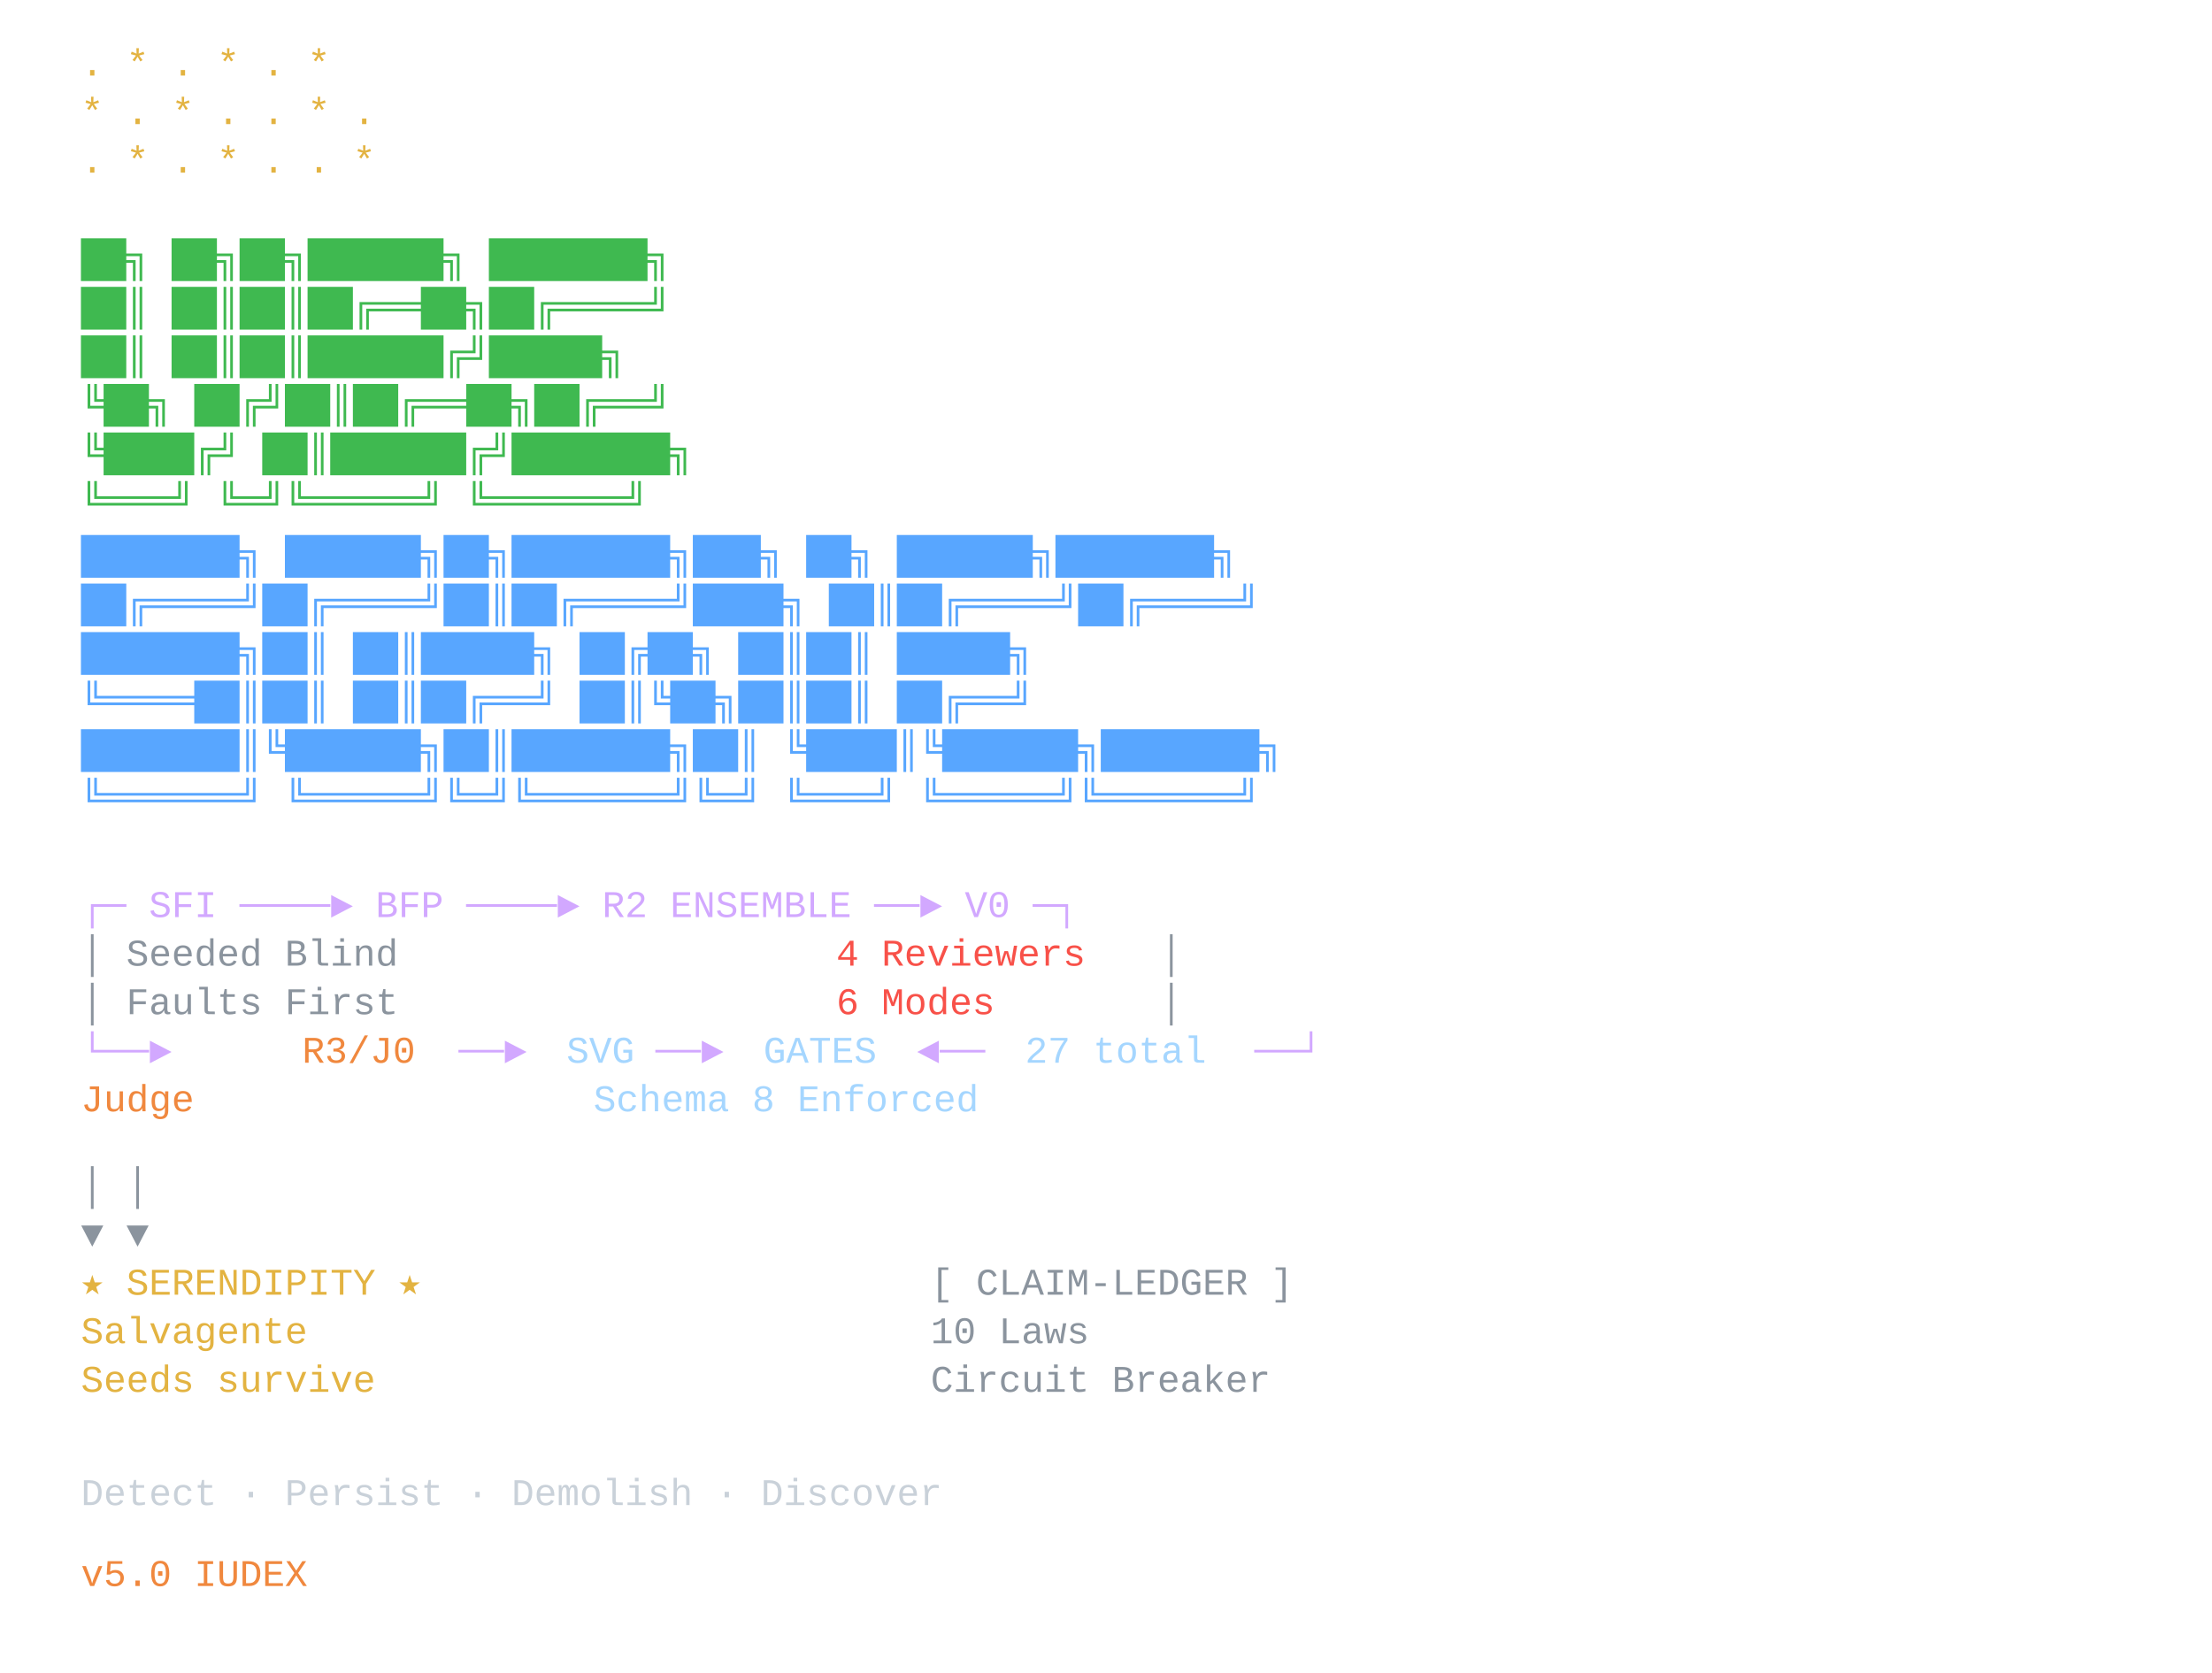
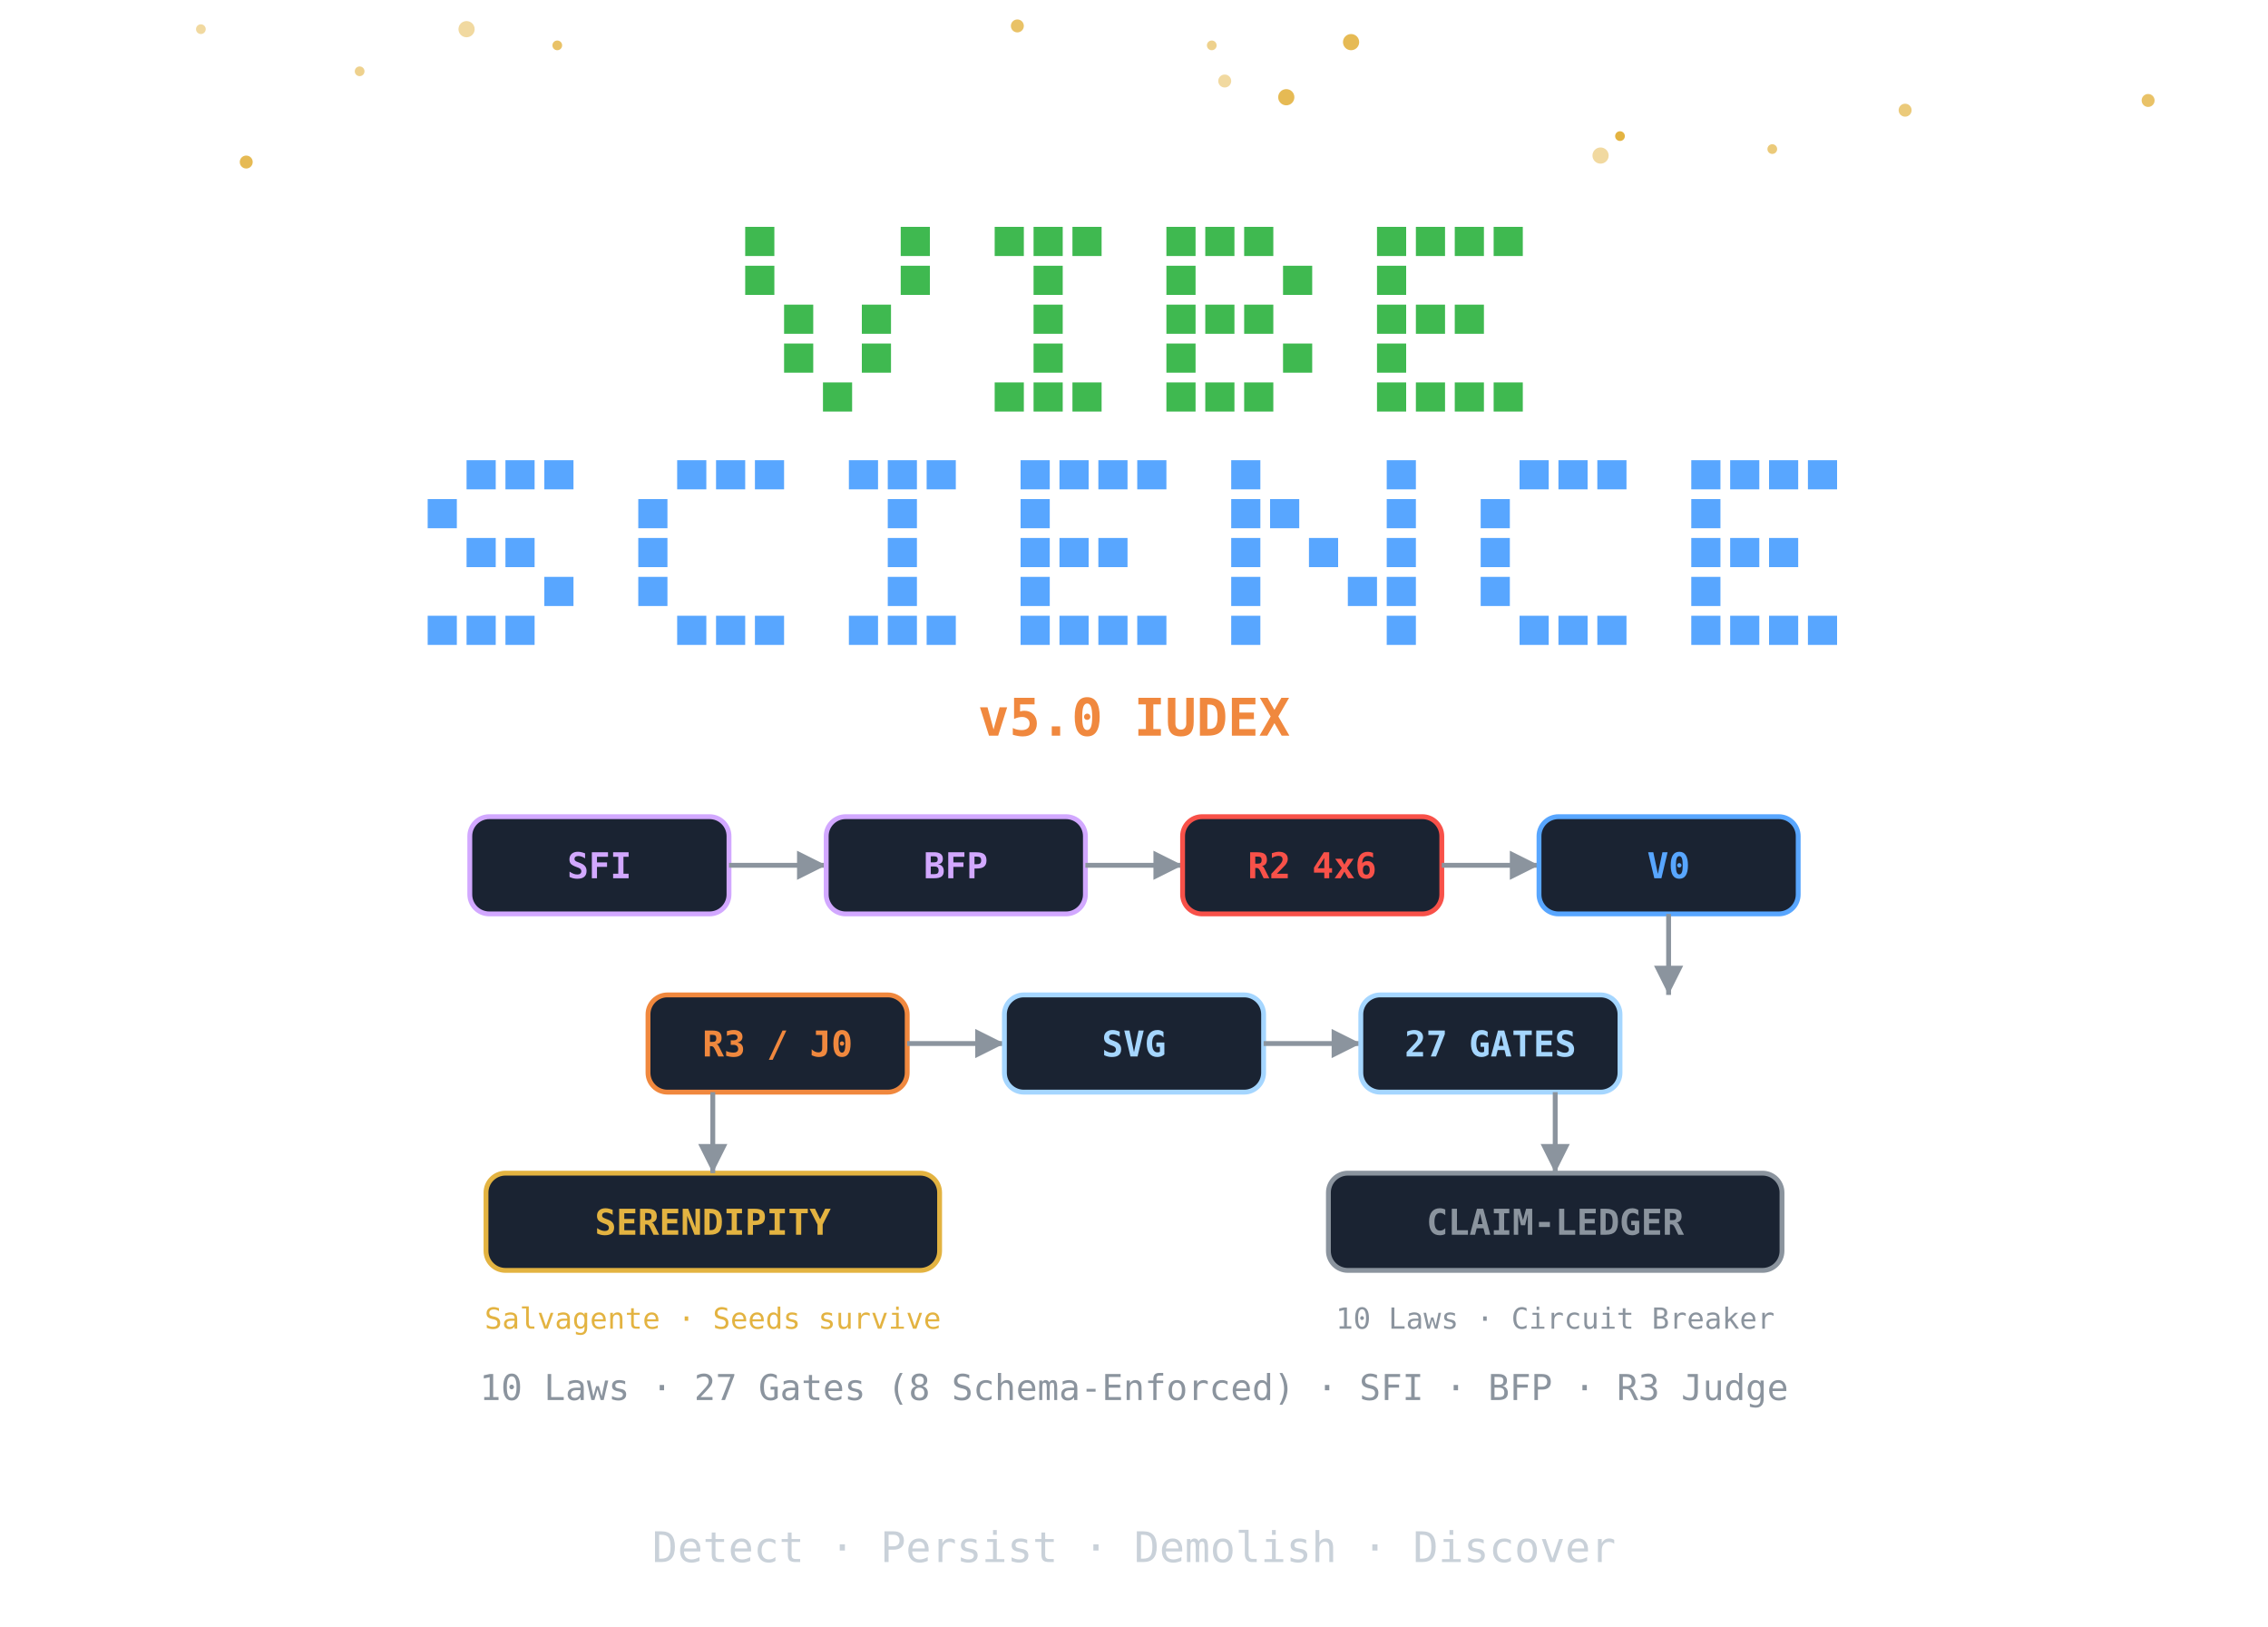
- <svg xmlns="http://www.w3.org/2000/svg" viewBox="0 0 820 620" style="background:#0d1117">
-   <style>
-     text { font-family: 'Consolas', 'Monaco', 'Courier New', monospace; font-size: 14px; }
-     .stars { fill: #e3b341; }
-     .vibe { fill: #3fb950; }
-     .science { fill: #58a6ff; }
-     .enforce { fill: #d2a8ff; }
-     .r2 { fill: #f85149; }
-     .r3 { fill: #f0883e; }
-     .seren { fill: #e3b341; }
-     .files { fill: #8b949e; }
-     .version { fill: #f0883e; }
-     .tagline { fill: #c9d1d9; }
-     .gates { fill: #a5d6ff; }
-   </style>
-   <text x="30" y="28" class="stars">                        .  *  .       *    .   *</text>
-   <text x="30" y="46" class="stars">            *    .  *       .       .        *       .</text>
-   <text x="30" y="64" class="stars">       .        *       .       *       .        .       *</text>
-   <text x="30" y="100" class="vibe">       ██╗   ██╗██╗██████╗ ███████╗</text>
-   <text x="30" y="118" class="vibe">       ██║   ██║██║██╔══██╗██╔════╝</text>
-   <text x="30" y="136" class="vibe">       ██║   ██║██║██████╔╝█████╗</text>
-   <text x="30" y="154" class="vibe">       ╚██╗ ██╔╝██║██╔══██╗██╔══╝</text>
-   <text x="30" y="172" class="vibe">        ╚████╔╝ ██║██████╔╝███████╗</text>
-   <text x="30" y="190" class="vibe">         ╚═══╝  ╚═╝╚═════╝ ╚══════╝</text>
-   <text x="30" y="210" class="science">       ███████╗ ██████╗██╗███████╗███╗   ██╗ ██████╗███████╗</text>
-   <text x="30" y="228" class="science">       ██╔════╝██╔════╝██║██╔════╝████╗  ██║██╔════╝██╔════╝</text>
-   <text x="30" y="246" class="science">       ███████╗██║     ██║█████╗  ██╔██╗ ██║██║     █████╗</text>
-   <text x="30" y="264" class="science">       ╚════██║██║     ██║██╔══╝  ██║╚██╗██║██║     ██╔══╝</text>
-   <text x="30" y="282" class="science">       ███████║╚██████╗██║███████╗██║ ╚████║╚██████╗███████╗</text>
-   <text x="30" y="300" class="science">       ╚══════╝ ╚═════╝╚═╝╚══════╝╚═╝  ╚═══╝ ╚═════╝╚══════╝</text>
-   <text x="30" y="340" class="enforce">         ┌─ SFI ────► BFP ────► R2 ENSEMBLE ──► V0 ─┐</text>
-   <text x="30" y="358" class="files">         │  Seeded     Blind     </text>
-   <text x="310" y="358" class="r2">4 Reviewers</text>
-   <text x="430" y="358" class="files">        │</text>
-   <text x="30" y="376" class="files">         │  Faults     First     </text>
-   <text x="310" y="376" class="r2">6 Modes</text>
-   <text x="430" y="376" class="files">           │</text>
-   <text x="30" y="394" class="enforce">         └──► </text>
-   <text x="112" y="394" class="r3">R3/J0</text>
-   <text x="170" y="394" class="enforce"> ──► </text>
-   <text x="210" y="394" class="gates">SVG</text>
-   <text x="243" y="394" class="enforce"> ──► </text>
-   <text x="283" y="394" class="gates">GATES</text>
-   <text x="340" y="394" class="enforce"> ◄── </text>
-   <text x="380" y="394" class="gates">27 total</text>
-   <text x="465" y="394" class="enforce"> ──┘</text>
-   <text x="30" y="412" class="r3">              Judge    </text>
-   <text x="220" y="412" class="gates">Schema    8 Enforced</text>
-   <text x="30" y="444" class="files">                 │                          │</text>
-   <text x="30" y="462" class="files">                 ▼                          ▼</text>
-   <text x="30" y="480" class="seren">          ★ SERENDIPITY ★          </text>
-   <text x="345" y="480" class="files">[ CLAIM-LEDGER ]</text>
-   <text x="30" y="498" class="seren">            Salvagente              </text>
-   <text x="345" y="498" class="files">  10 Laws</text>
-   <text x="30" y="516" class="seren">          Seeds survive             </text>
-   <text x="345" y="516" class="files">  Circuit Breaker</text>
-   <text x="30" y="558" class="tagline">          Detect  ·  Persist  ·  Demolish  ·  Discover</text>
-   <text x="30" y="588" class="version">                       v5.0 IUDEX</text>
+ <svg xmlns="http://www.w3.org/2000/svg" viewBox="0 0 700 502" style="background:#0d1117">
+   <defs>
+     <path id="LV" d="M0,0h9v9h-9z M48,0h9v9h-9z M0,12h9v9h-9z M48,12h9v9h-9z M12,24h9v9h-9z M36,24h9v9h-9z M12,36h9v9h-9z M36,36h9v9h-9z M24,48h9v9h-9z" />
+     <path id="LI" d="M0,0h9v9h-9z M12,0h9v9h-9z M24,0h9v9h-9z M12,12h9v9h-9z M12,24h9v9h-9z M12,36h9v9h-9z M0,48h9v9h-9z M12,48h9v9h-9z M24,48h9v9h-9z" />
+     <path id="LB" d="M0,0h9v9h-9z M12,0h9v9h-9z M24,0h9v9h-9z M0,12h9v9h-9z M36,12h9v9h-9z M0,24h9v9h-9z M12,24h9v9h-9z M24,24h9v9h-9z M0,36h9v9h-9z M36,36h9v9h-9z M0,48h9v9h-9z M12,48h9v9h-9z M24,48h9v9h-9z" />
+     <path id="LE" d="M0,0h9v9h-9z M12,0h9v9h-9z M24,0h9v9h-9z M36,0h9v9h-9z M0,12h9v9h-9z M0,24h9v9h-9z M12,24h9v9h-9z M24,24h9v9h-9z M0,36h9v9h-9z M0,48h9v9h-9z M12,48h9v9h-9z M24,48h9v9h-9z M36,48h9v9h-9z" />
+     <path id="LS" d="M12,0h9v9h-9z M24,0h9v9h-9z M36,0h9v9h-9z M0,12h9v9h-9z M12,24h9v9h-9z M24,24h9v9h-9z M36,36h9v9h-9z M0,48h9v9h-9z M12,48h9v9h-9z M24,48h9v9h-9z" />
+     <path id="LC" d="M12,0h9v9h-9z M24,0h9v9h-9z M36,0h9v9h-9z M0,12h9v9h-9z M0,24h9v9h-9z M0,36h9v9h-9z M12,48h9v9h-9z M24,48h9v9h-9z M36,48h9v9h-9z" />
+     <path id="LN" d="M0,0h9v9h-9z M48,0h9v9h-9z M0,12h9v9h-9z M12,12h9v9h-9z M48,12h9v9h-9z M0,24h9v9h-9z M24,24h9v9h-9z M48,24h9v9h-9z M0,36h9v9h-9z M36,36h9v9h-9z M48,36h9v9h-9z M0,48h9v9h-9z M48,48h9v9h-9z" />
+     <marker id="arrow" viewBox="0 0 10 10" refX="10" refY="5" markerWidth="6" markerHeight="6" orient="auto-start-reverse">
+       <path d="M0,0 L10,5 L0,10 z" fill="#8b949e" />
+     </marker>
+   </defs>
+   <circle cx="144" cy="9" r="2.5" fill="#e3b341" opacity="0.5" />
+   <circle cx="172" cy="14" r="1.5" fill="#e3b341" opacity="0.8" />
+   <circle cx="62" cy="9" r="1.5" fill="#e3b341" opacity="0.5" />
+   <circle cx="547" cy="46" r="1.5" fill="#e3b341" opacity="0.7" />
+   <circle cx="588" cy="34" r="2" fill="#e3b341" opacity="0.7" />
+   <circle cx="314" cy="8" r="2" fill="#e3b341" opacity="0.8" />
+   <circle cx="378" cy="25" r="2" fill="#e3b341" opacity="0.5" />
+   <circle cx="374" cy="14" r="1.5" fill="#e3b341" opacity="0.6" />
+   <circle cx="397" cy="30" r="2.5" fill="#e3b341" opacity="0.9" />
+   <circle cx="500" cy="42" r="1.5" fill="#e3b341" opacity="1.0" />
+   <circle cx="417" cy="13" r="2.5" fill="#e3b341" opacity="0.9" />
+   <circle cx="663" cy="31" r="2" fill="#e3b341" opacity="0.8" />
+   <circle cx="76" cy="50" r="2" fill="#e3b341" opacity="0.9" />
+   <circle cx="111" cy="22" r="1.5" fill="#e3b341" opacity="0.6" />
+   <circle cx="494" cy="48" r="2.5" fill="#e3b341" opacity="0.5" />
+   <use href="#LV" x="230" y="70" fill="#3fb950" />
+   <use href="#LI" x="307" y="70" fill="#3fb950" />
+   <use href="#LB" x="360" y="70" fill="#3fb950" />
+   <use href="#LE" x="425" y="70" fill="#3fb950" />
+   <use href="#LS" x="132" y="142" fill="#58a6ff" />
+   <use href="#LC" x="197" y="142" fill="#58a6ff" />
+   <use href="#LI" x="262" y="142" fill="#58a6ff" />
+   <use href="#LE" x="315" y="142" fill="#58a6ff" />
+   <use href="#LN" x="380" y="142" fill="#58a6ff" />
+   <use href="#LC" x="457" y="142" fill="#58a6ff" />
+   <use href="#LE" x="522" y="142" fill="#58a6ff" />
+   <text x="350" y="227" text-anchor="middle" font-family="Consolas,Monaco,monospace" font-size="16" fill="#f0883e" font-weight="bold">v5.0 IUDEX</text>
+   <g transform="translate(0,252)">
+     <rect x="145" y="0" width="80" height="30" rx="6" fill="#1a2332" stroke="#d2a8ff" stroke-width="1.5" />
+     <text x="185" y="19" text-anchor="middle" font-family="Consolas,Monaco,monospace" font-size="11" fill="#d2a8ff" font-weight="bold">SFI</text>
+     <line x1="225" y1="15" x2="255" y2="15" stroke="#8b949e" stroke-width="1.5" marker-end="url(#arrow)" />
+     <rect x="255" y="0" width="80" height="30" rx="6" fill="#1a2332" stroke="#d2a8ff" stroke-width="1.5" />
+     <text x="295" y="19" text-anchor="middle" font-family="Consolas,Monaco,monospace" font-size="11" fill="#d2a8ff" font-weight="bold">BFP</text>
+     <line x1="335" y1="15" x2="365" y2="15" stroke="#8b949e" stroke-width="1.5" marker-end="url(#arrow)" />
+     <rect x="365" y="0" width="80" height="30" rx="6" fill="#1a2332" stroke="#f85149" stroke-width="1.5" />
+     <text x="405" y="19" text-anchor="middle" font-family="Consolas,Monaco,monospace" font-size="11" fill="#f85149" font-weight="bold">R2 4x6</text>
+     <line x1="445" y1="15" x2="475" y2="15" stroke="#8b949e" stroke-width="1.5" marker-end="url(#arrow)" />
+     <rect x="475" y="0" width="80" height="30" rx="6" fill="#1a2332" stroke="#58a6ff" stroke-width="1.5" />
+     <text x="515" y="19" text-anchor="middle" font-family="Consolas,Monaco,monospace" font-size="11" fill="#58a6ff" font-weight="bold">V0</text>
+     <line x1="515" y1="30" x2="515" y2="55" stroke="#8b949e" stroke-width="1.5" marker-end="url(#arrow)" />
+     <rect x="200" y="55" width="80" height="30" rx="6" fill="#1a2332" stroke="#f0883e" stroke-width="1.5" />
+     <text x="240" y="74" text-anchor="middle" font-family="Consolas,Monaco,monospace" font-size="11" fill="#f0883e" font-weight="bold">R3 / J0</text>
+     <line x1="280" y1="70" x2="310" y2="70" stroke="#8b949e" stroke-width="1.5" marker-end="url(#arrow)" />
+     <rect x="310" y="55" width="80" height="30" rx="6" fill="#1a2332" stroke="#a5d6ff" stroke-width="1.5" />
+     <text x="350" y="74" text-anchor="middle" font-family="Consolas,Monaco,monospace" font-size="11" fill="#a5d6ff" font-weight="bold">SVG</text>
+     <line x1="390" y1="70" x2="420" y2="70" stroke="#8b949e" stroke-width="1.5" marker-end="url(#arrow)" />
+     <rect x="420" y="55" width="80" height="30" rx="6" fill="#1a2332" stroke="#a5d6ff" stroke-width="1.5" />
+     <text x="460" y="74" text-anchor="middle" font-family="Consolas,Monaco,monospace" font-size="11" fill="#a5d6ff" font-weight="bold">27 GATES</text>
+     <rect x="150" y="110" width="140" height="30" rx="6" fill="#1a2332" stroke="#e3b341" stroke-width="1.5" />
+     <text x="220" y="129" text-anchor="middle" font-family="Consolas,Monaco,monospace" font-size="11" fill="#e3b341" font-weight="bold">SERENDIPITY</text>
+     <text x="220" y="158" text-anchor="middle" font-family="Consolas,Monaco,monospace" font-size="9" fill="#e3b341">Salvagente · Seeds survive</text>
+     <rect x="410" y="110" width="140" height="30" rx="6" fill="#1a2332" stroke="#8b949e" stroke-width="1.5" />
+     <text x="480" y="129" text-anchor="middle" font-family="Consolas,Monaco,monospace" font-size="11" fill="#8b949e" font-weight="bold">CLAIM-LEDGER</text>
+     <text x="480" y="158" text-anchor="middle" font-family="Consolas,Monaco,monospace" font-size="9" fill="#8b949e">10 Laws · Circuit Breaker</text>
+     <line x1="220" y1="85" x2="220" y2="110" stroke="#8b949e" stroke-width="1.5" marker-end="url(#arrow)" />
+     <line x1="480" y1="85" x2="480" y2="110" stroke="#8b949e" stroke-width="1.5" marker-end="url(#arrow)" />
+     <text x="350" y="180" text-anchor="middle" font-family="Consolas,Monaco,monospace" font-size="11" fill="#8b949e">10 Laws · 27 Gates (8 Schema-Enforced) · SFI · BFP · R3 Judge</text>
+   </g>
+   <text x="350" y="482" text-anchor="middle" font-family="Consolas,Monaco,monospace" font-size="13" fill="#c9d1d9">Detect · Persist · Demolish · Discover</text>
</svg>
